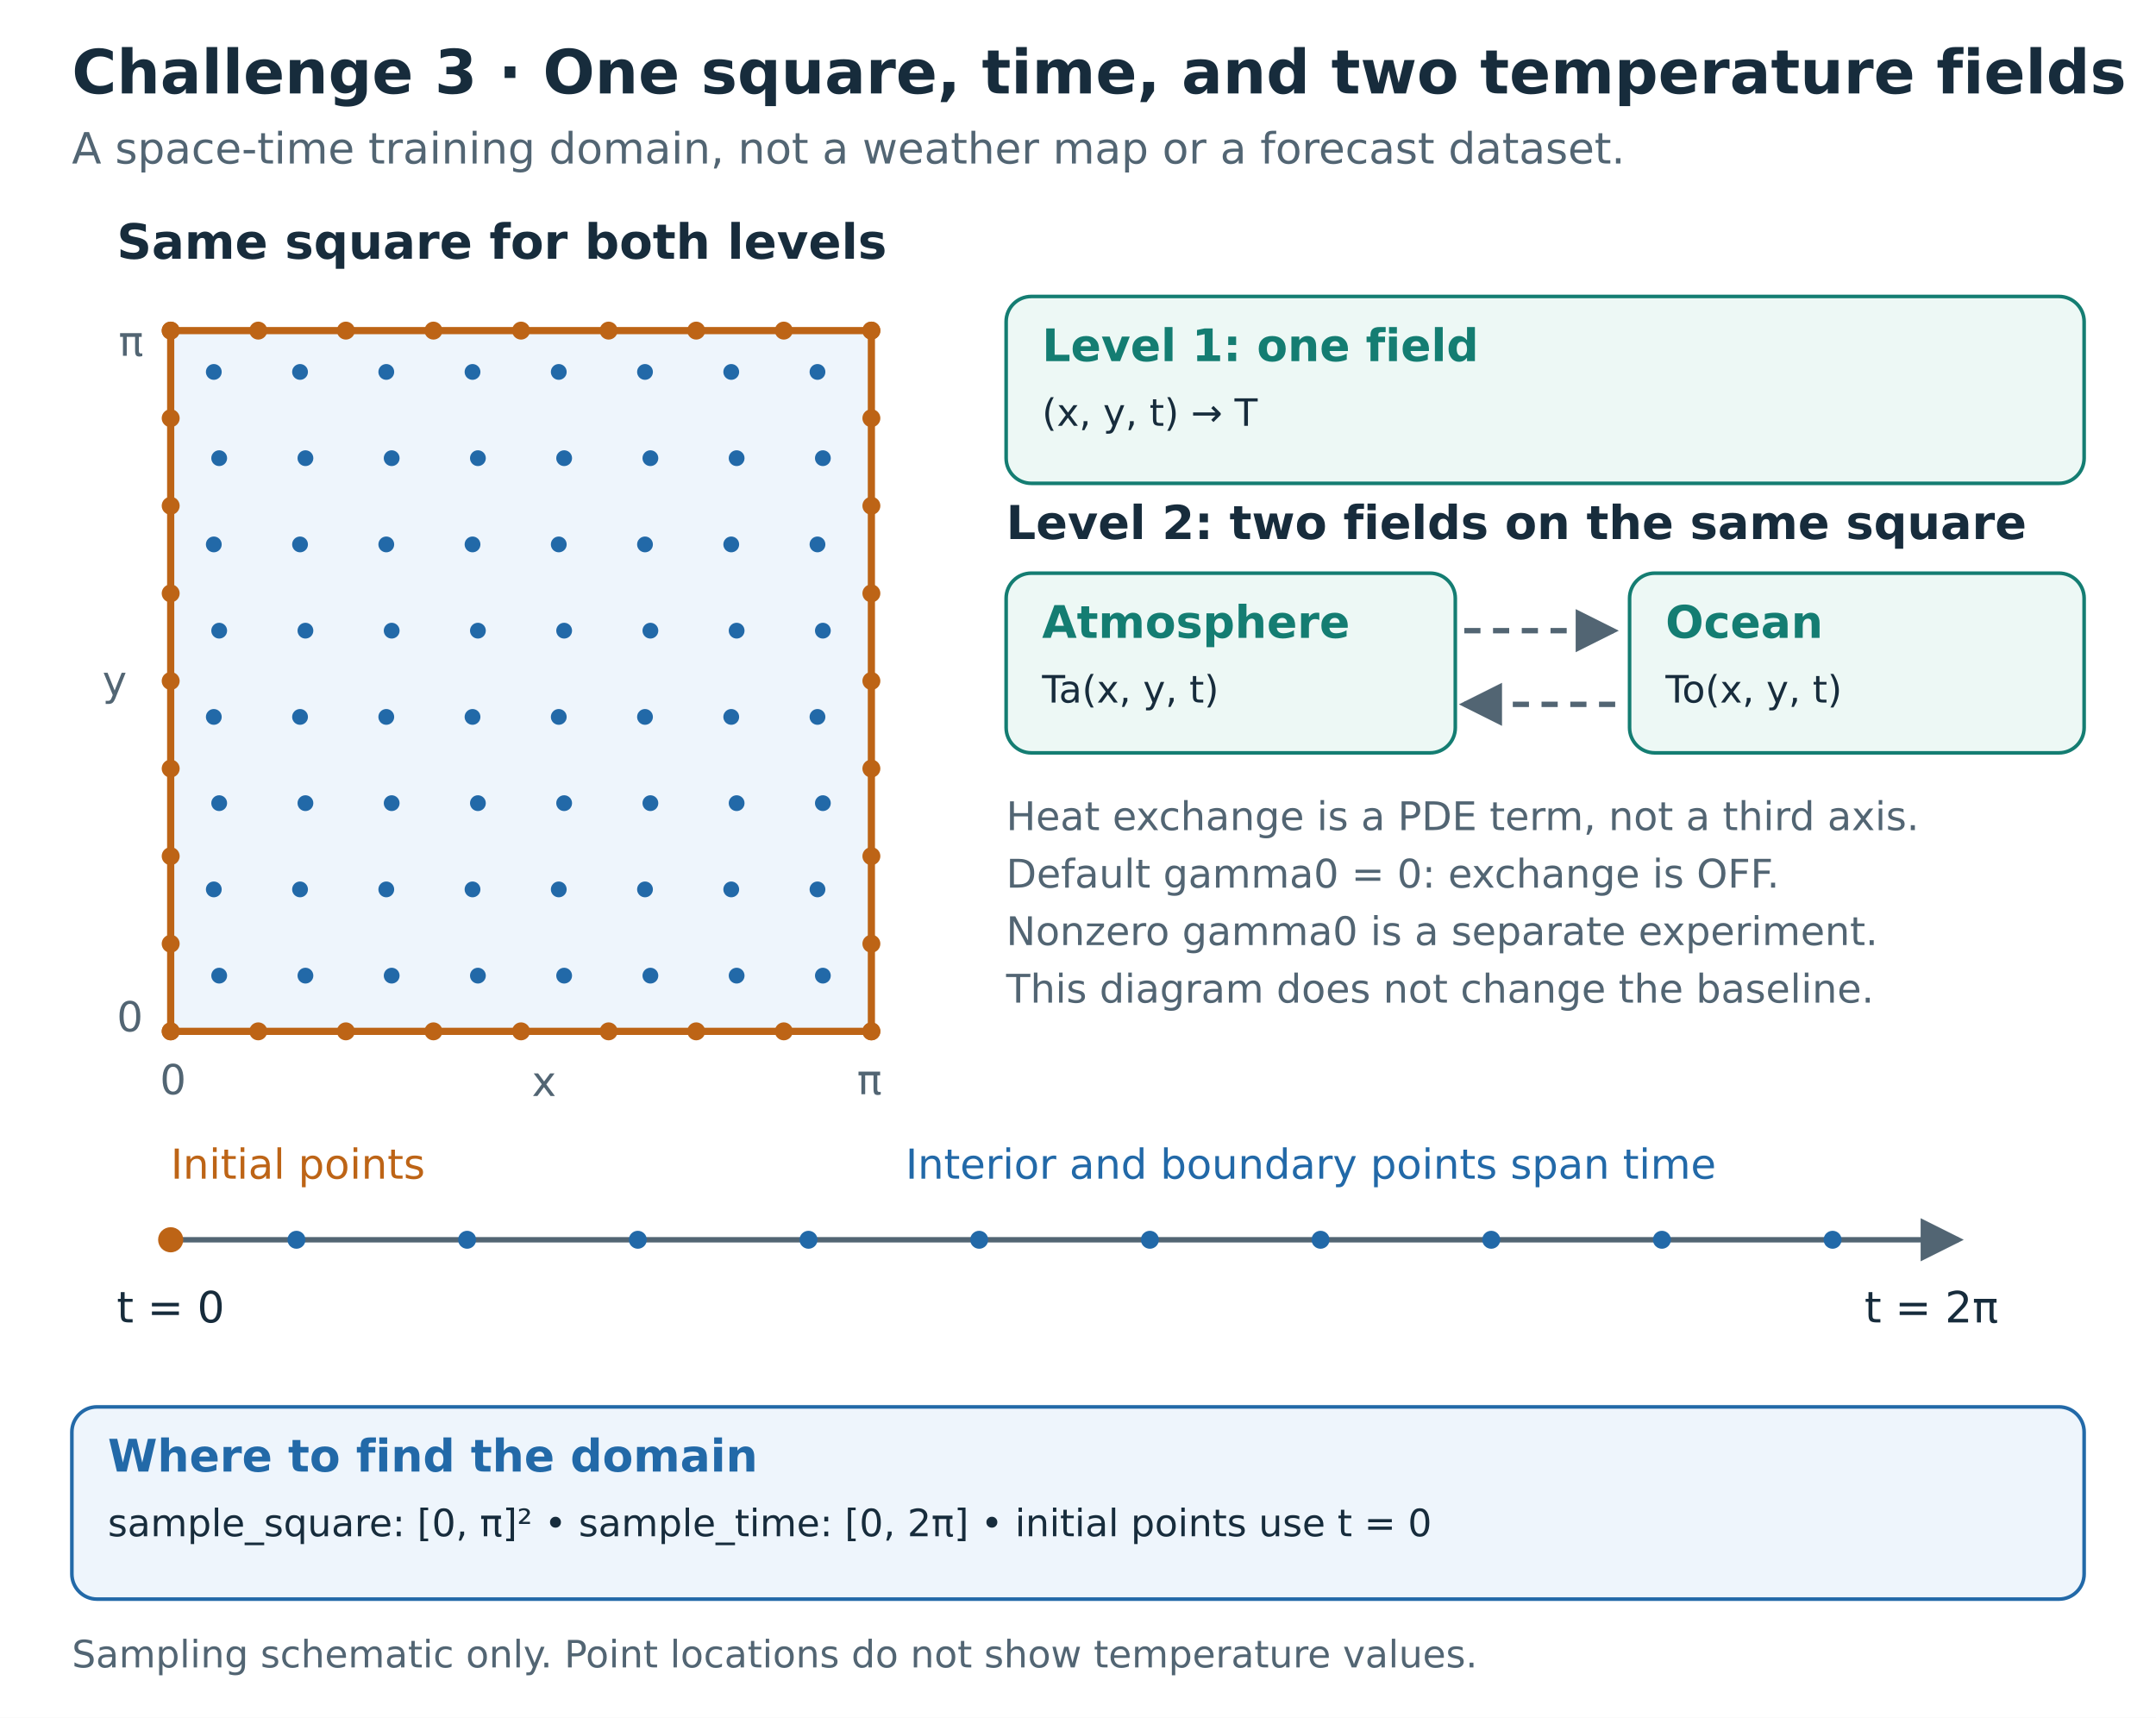
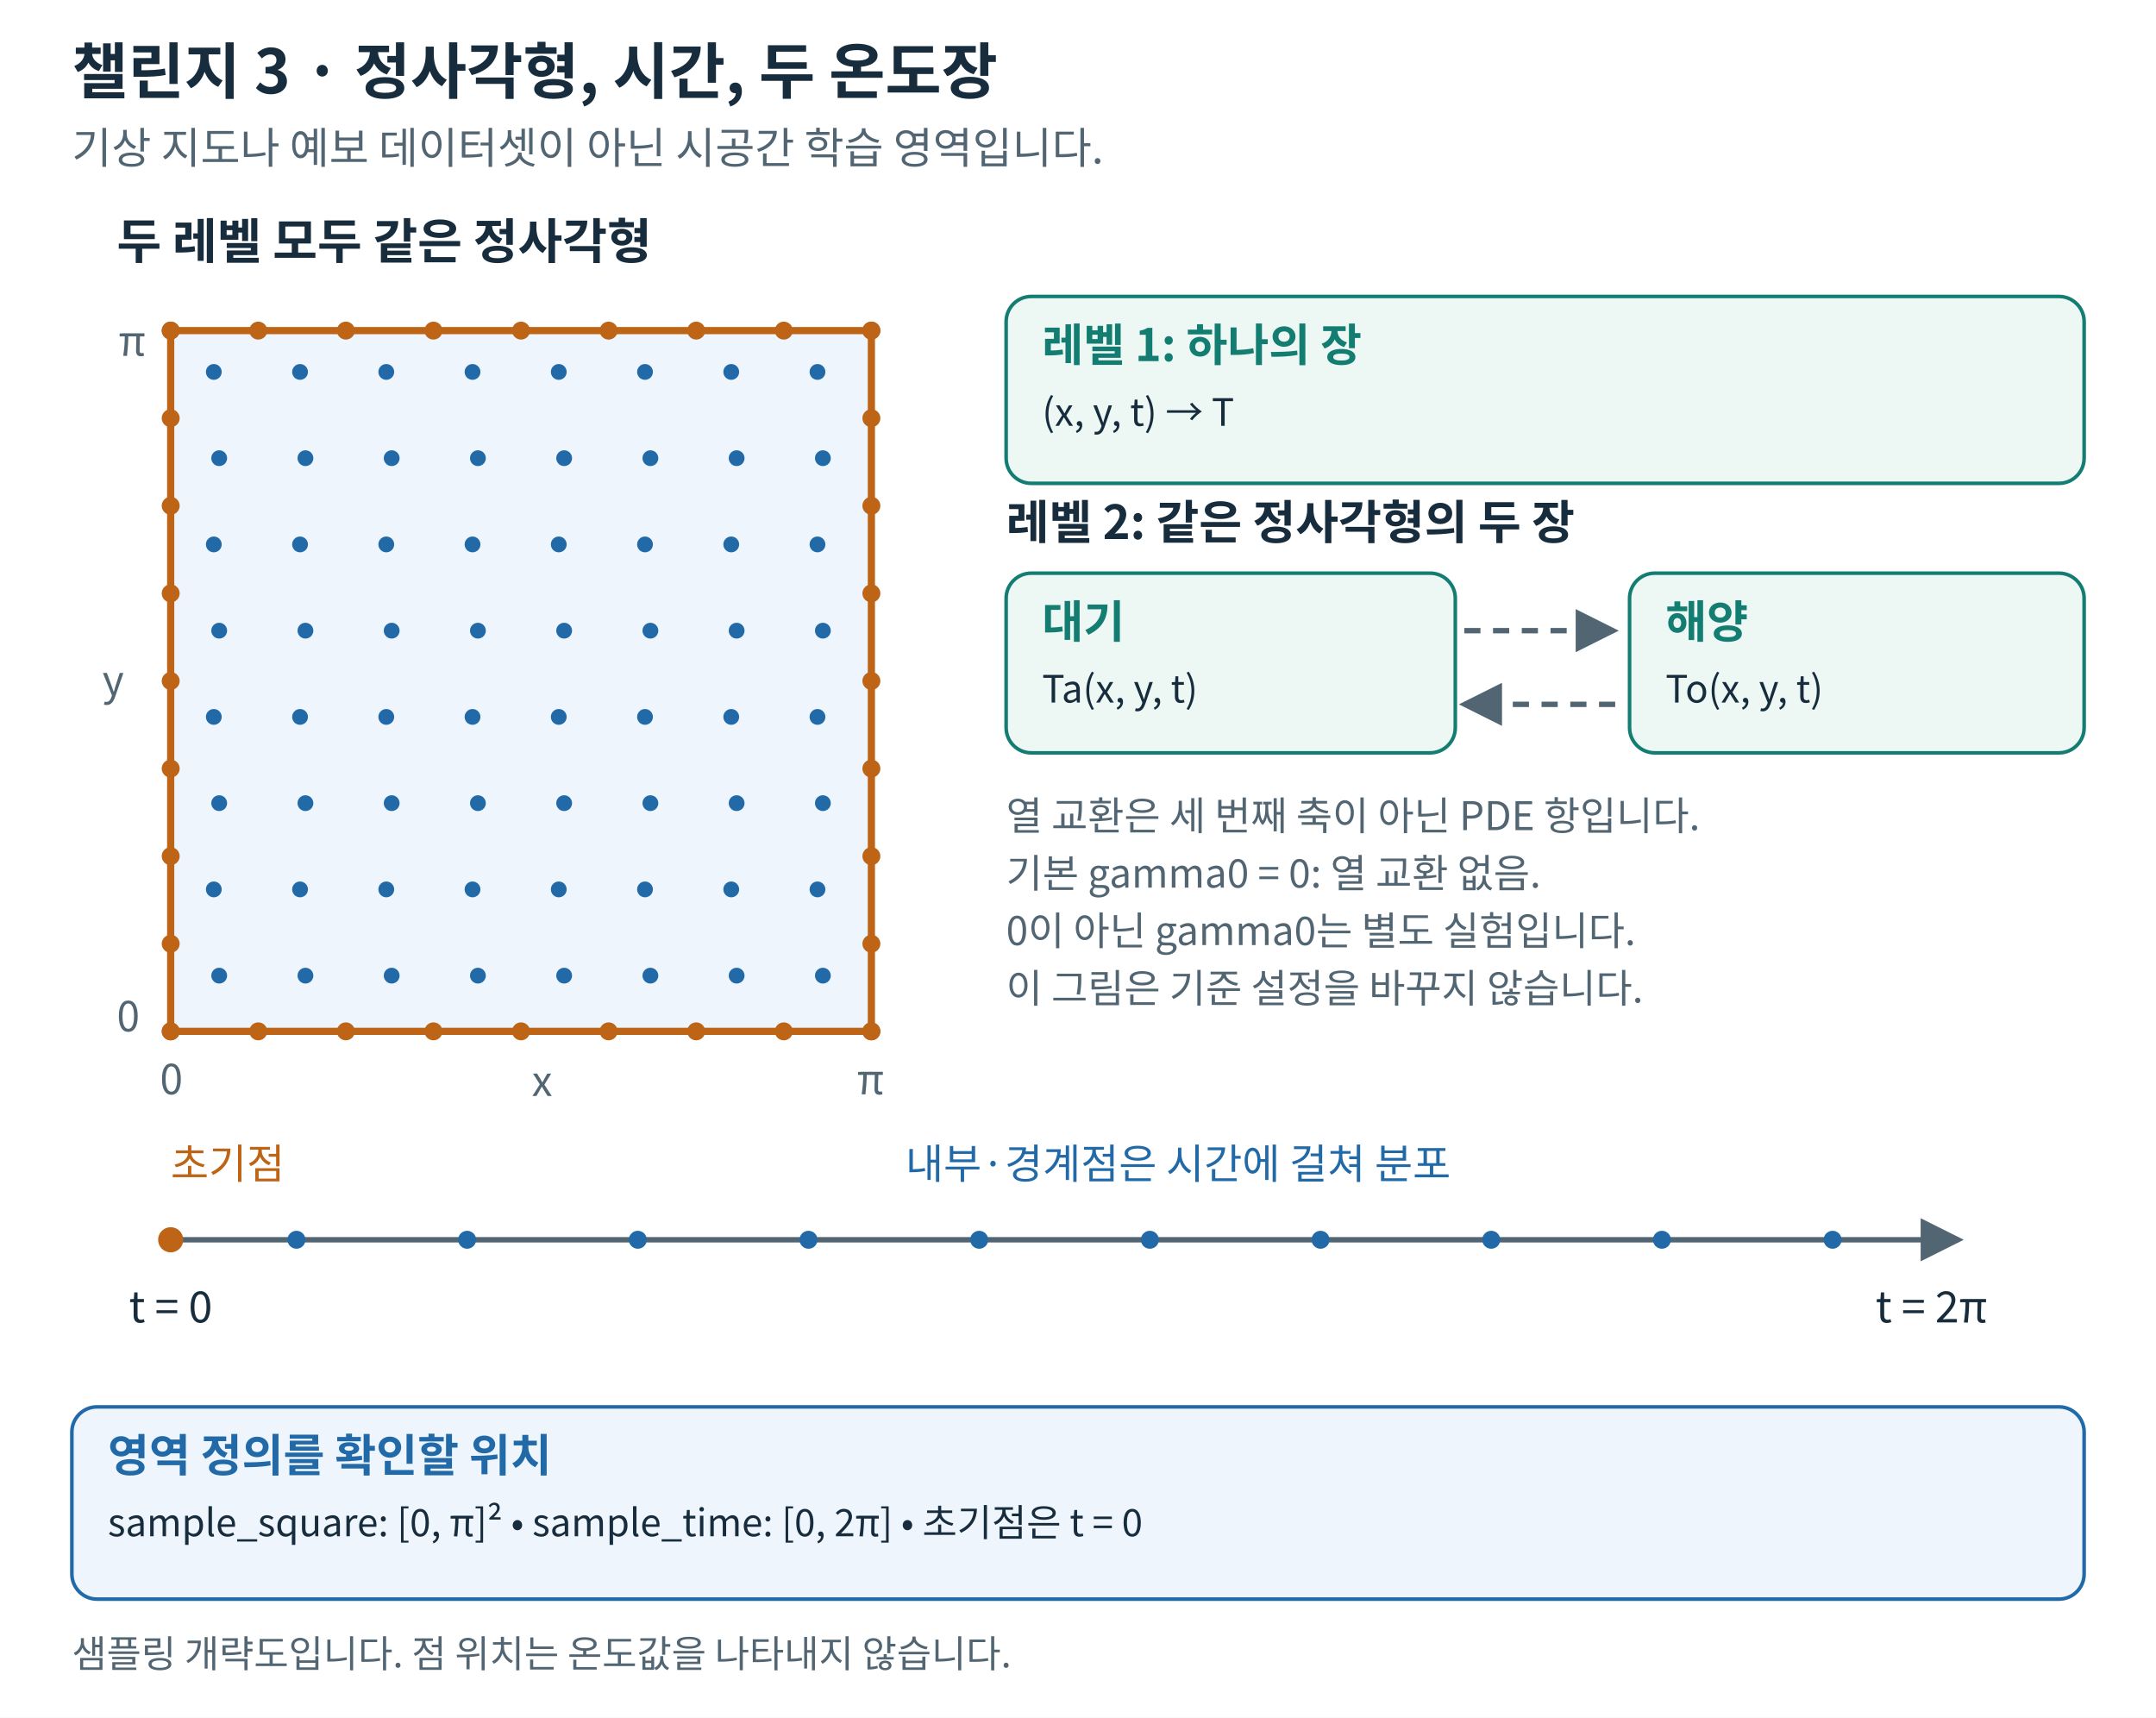
<svg xmlns="http://www.w3.org/2000/svg" width="1200" height="956" viewBox="0 0 1200 956" role="img" aria-labelledby="title desc">
  <defs>
    <marker id="arrow" markerWidth="8" markerHeight="8" refX="7" refY="4" orient="auto-start-reverse">
      <path d="M0,0 L8,4 L0,8Z" fill="#526573" />
    </marker>
  </defs>
  <rect width="1200" height="956" fill="#ffffff" />
-   <g font-family="DejaVu Sans, Arial, sans-serif">
-     <text x="40" y="52" font-size="34" fill="#172c3c" text-anchor="start" font-weight="650">Challenge 3 · One square, time, and two temperature fields</text>
-     <text x="40" y="91" font-size="24" fill="#526573" text-anchor="start" font-weight="400">A space-time training domain, not a weather map or a forecast dataset.</text>
-     <text x="65" y="144" font-size="27" fill="#172c3c" text-anchor="start" font-weight="600">Same square for both levels</text>
+   <g font-family="Noto Sans CJK KR, Noto Sans KR, Malgun Gothic, Apple SD Gothic Neo, DejaVu Sans, Arial, sans-serif">
+     <text x="40" y="52" font-size="34" fill="#172c3c" text-anchor="start" font-weight="650">챌린지 3 · 정사각형, 시간, 두 온도장</text>
+     <text x="40" y="91" font-size="24" fill="#526573" text-anchor="start" font-weight="400">기상 지도나 예보 데이터셋이 아닌 시공간 학습 영역입니다.</text>
+     <text x="65" y="144" font-size="27" fill="#172c3c" text-anchor="start" font-weight="600">두 레벨 모두 같은 정사각형</text>
    <rect x="95" y="184" width="390" height="390" fill="#eef5fc" stroke="#bd6416" stroke-width="4" />
    <circle cx="119" cy="207" r="4.4" fill="#2269a8" />
    <circle cx="167" cy="207" r="4.4" fill="#2269a8" />
    <circle cx="215" cy="207" r="4.4" fill="#2269a8" />
    <circle cx="263" cy="207" r="4.4" fill="#2269a8" />
    <circle cx="311" cy="207" r="4.4" fill="#2269a8" />
    <circle cx="359" cy="207" r="4.4" fill="#2269a8" />
    <circle cx="407" cy="207" r="4.4" fill="#2269a8" />
    <circle cx="455" cy="207" r="4.4" fill="#2269a8" />
    <circle cx="122" cy="255" r="4.4" fill="#2269a8" />
    <circle cx="170" cy="255" r="4.4" fill="#2269a8" />
    <circle cx="218" cy="255" r="4.4" fill="#2269a8" />
    <circle cx="266" cy="255" r="4.4" fill="#2269a8" />
    <circle cx="314" cy="255" r="4.4" fill="#2269a8" />
    <circle cx="362" cy="255" r="4.4" fill="#2269a8" />
    <circle cx="410" cy="255" r="4.4" fill="#2269a8" />
    <circle cx="458" cy="255" r="4.4" fill="#2269a8" />
    <circle cx="119" cy="303" r="4.4" fill="#2269a8" />
    <circle cx="167" cy="303" r="4.4" fill="#2269a8" />
    <circle cx="215" cy="303" r="4.4" fill="#2269a8" />
    <circle cx="263" cy="303" r="4.4" fill="#2269a8" />
    <circle cx="311" cy="303" r="4.4" fill="#2269a8" />
    <circle cx="359" cy="303" r="4.4" fill="#2269a8" />
    <circle cx="407" cy="303" r="4.4" fill="#2269a8" />
    <circle cx="455" cy="303" r="4.4" fill="#2269a8" />
    <circle cx="122" cy="351" r="4.4" fill="#2269a8" />
    <circle cx="170" cy="351" r="4.4" fill="#2269a8" />
    <circle cx="218" cy="351" r="4.4" fill="#2269a8" />
    <circle cx="266" cy="351" r="4.4" fill="#2269a8" />
    <circle cx="314" cy="351" r="4.4" fill="#2269a8" />
    <circle cx="362" cy="351" r="4.4" fill="#2269a8" />
    <circle cx="410" cy="351" r="4.4" fill="#2269a8" />
    <circle cx="458" cy="351" r="4.4" fill="#2269a8" />
    <circle cx="119" cy="399" r="4.4" fill="#2269a8" />
    <circle cx="167" cy="399" r="4.4" fill="#2269a8" />
    <circle cx="215" cy="399" r="4.4" fill="#2269a8" />
    <circle cx="263" cy="399" r="4.4" fill="#2269a8" />
    <circle cx="311" cy="399" r="4.4" fill="#2269a8" />
    <circle cx="359" cy="399" r="4.4" fill="#2269a8" />
    <circle cx="407" cy="399" r="4.4" fill="#2269a8" />
    <circle cx="455" cy="399" r="4.4" fill="#2269a8" />
    <circle cx="122" cy="447" r="4.4" fill="#2269a8" />
    <circle cx="170" cy="447" r="4.4" fill="#2269a8" />
    <circle cx="218" cy="447" r="4.4" fill="#2269a8" />
    <circle cx="266" cy="447" r="4.4" fill="#2269a8" />
    <circle cx="314" cy="447" r="4.4" fill="#2269a8" />
    <circle cx="362" cy="447" r="4.4" fill="#2269a8" />
    <circle cx="410" cy="447" r="4.4" fill="#2269a8" />
    <circle cx="458" cy="447" r="4.4" fill="#2269a8" />
    <circle cx="119" cy="495" r="4.4" fill="#2269a8" />
    <circle cx="167" cy="495" r="4.4" fill="#2269a8" />
    <circle cx="215" cy="495" r="4.4" fill="#2269a8" />
    <circle cx="263" cy="495" r="4.4" fill="#2269a8" />
    <circle cx="311" cy="495" r="4.4" fill="#2269a8" />
    <circle cx="359" cy="495" r="4.4" fill="#2269a8" />
    <circle cx="407" cy="495" r="4.4" fill="#2269a8" />
    <circle cx="455" cy="495" r="4.4" fill="#2269a8" />
    <circle cx="122" cy="543" r="4.4" fill="#2269a8" />
    <circle cx="170" cy="543" r="4.4" fill="#2269a8" />
    <circle cx="218" cy="543" r="4.4" fill="#2269a8" />
    <circle cx="266" cy="543" r="4.4" fill="#2269a8" />
    <circle cx="314" cy="543" r="4.4" fill="#2269a8" />
    <circle cx="362" cy="543" r="4.4" fill="#2269a8" />
    <circle cx="410" cy="543" r="4.4" fill="#2269a8" />
    <circle cx="458" cy="543" r="4.4" fill="#2269a8" />
    <circle cx="95" cy="184" r="5" fill="#bd6416" />
    <circle cx="95" cy="574" r="5" fill="#bd6416" />
    <circle cx="95" cy="184" r="5" fill="#bd6416" />
    <circle cx="485" cy="184" r="5" fill="#bd6416" />
    <circle cx="143.75" cy="184" r="5" fill="#bd6416" />
    <circle cx="143.75" cy="574" r="5" fill="#bd6416" />
    <circle cx="95" cy="232.75" r="5" fill="#bd6416" />
    <circle cx="485" cy="232.75" r="5" fill="#bd6416" />
    <circle cx="192.5" cy="184" r="5" fill="#bd6416" />
    <circle cx="192.5" cy="574" r="5" fill="#bd6416" />
    <circle cx="95" cy="281.5" r="5" fill="#bd6416" />
    <circle cx="485" cy="281.5" r="5" fill="#bd6416" />
    <circle cx="241.25" cy="184" r="5" fill="#bd6416" />
    <circle cx="241.25" cy="574" r="5" fill="#bd6416" />
    <circle cx="95" cy="330.25" r="5" fill="#bd6416" />
    <circle cx="485" cy="330.25" r="5" fill="#bd6416" />
    <circle cx="290" cy="184" r="5" fill="#bd6416" />
    <circle cx="290" cy="574" r="5" fill="#bd6416" />
    <circle cx="95" cy="379" r="5" fill="#bd6416" />
    <circle cx="485" cy="379" r="5" fill="#bd6416" />
    <circle cx="338.75" cy="184" r="5" fill="#bd6416" />
    <circle cx="338.75" cy="574" r="5" fill="#bd6416" />
    <circle cx="95" cy="427.75" r="5" fill="#bd6416" />
    <circle cx="485" cy="427.75" r="5" fill="#bd6416" />
    <circle cx="387.5" cy="184" r="5" fill="#bd6416" />
    <circle cx="387.5" cy="574" r="5" fill="#bd6416" />
    <circle cx="95" cy="476.5" r="5" fill="#bd6416" />
    <circle cx="485" cy="476.5" r="5" fill="#bd6416" />
    <circle cx="436.25" cy="184" r="5" fill="#bd6416" />
    <circle cx="436.25" cy="574" r="5" fill="#bd6416" />
    <circle cx="95" cy="525.25" r="5" fill="#bd6416" />
    <circle cx="485" cy="525.25" r="5" fill="#bd6416" />
    <circle cx="485" cy="184" r="5" fill="#bd6416" />
    <circle cx="485" cy="574" r="5" fill="#bd6416" />
    <circle cx="95" cy="574" r="5" fill="#bd6416" />
    <circle cx="485" cy="574" r="5" fill="#bd6416" />
    <text x="89" y="609" font-size="23" fill="#526573" text-anchor="start" font-weight="400">0</text>
    <text x="477" y="609" font-size="23" fill="#526573" text-anchor="start" font-weight="400">π</text>
    <text x="296" y="610" font-size="23" fill="#526573" text-anchor="start" font-weight="400">x</text>
    <text x="66" y="198" font-size="23" fill="#526573" text-anchor="start" font-weight="400">π</text>
    <text x="57" y="387" font-size="23" fill="#526573" text-anchor="start" font-weight="400">y</text>
    <text x="65" y="574" font-size="23" fill="#526573" text-anchor="start" font-weight="400">0</text>
    <rect x="560" y="165" width="600" height="104" rx="14" fill="#edf8f5" stroke="#147d72" stroke-width="2" />
-     <text x="580" y="201" font-size="25" fill="#147d72" text-anchor="start" font-weight="600">Level 1: one field</text>
+     <text x="580" y="201" font-size="25" fill="#147d72" text-anchor="start" font-weight="600">레벨 1: 하나의 장</text>
    <text x="580" y="237" font-size="21" fill="#172c3c" text-anchor="start" font-weight="400">(x, y, t) → T</text>
    <rect x="560" y="319" width="250" height="100" rx="14" fill="#edf8f5" stroke="#147d72" stroke-width="2" />
-     <text x="580" y="355" font-size="25" fill="#147d72" text-anchor="start" font-weight="600">Atmosphere</text>
+     <text x="580" y="355" font-size="25" fill="#147d72" text-anchor="start" font-weight="600">대기</text>
    <text x="580" y="391" font-size="21" fill="#172c3c" text-anchor="start" font-weight="400">Ta(x, y, t)</text>
    <rect x="907" y="319" width="253" height="100" rx="14" fill="#edf8f5" stroke="#147d72" stroke-width="2" />
-     <text x="927" y="355" font-size="25" fill="#147d72" text-anchor="start" font-weight="600">Ocean</text>
+     <text x="927" y="355" font-size="25" fill="#147d72" text-anchor="start" font-weight="600">해양</text>
    <text x="927" y="391" font-size="21" fill="#172c3c" text-anchor="start" font-weight="400">To(x, y, t)</text>
    <path d="M815 351H898" fill="none" stroke="#526573" stroke-width="3" stroke-dasharray="9 7" marker-end="url(#arrow)" />
    <path d="M899 392H815" fill="none" stroke="#526573" stroke-width="3" stroke-dasharray="9 7" marker-end="url(#arrow)" />
-     <text x="560" y="300" font-size="26" fill="#172c3c" text-anchor="start" font-weight="600">Level 2: two fields on the same square</text>
-     <text x="560" y="462" font-size="22" fill="#526573" text-anchor="start" font-weight="400">Heat exchange is a PDE term, not a third axis.</text>
-     <text x="560" y="494" font-size="22" fill="#526573" text-anchor="start" font-weight="400">Default gamma0 = 0: exchange is OFF.</text>
-     <text x="560" y="526" font-size="22" fill="#526573" text-anchor="start" font-weight="400">Nonzero gamma0 is a separate experiment.</text>
-     <text x="560" y="558" font-size="22" fill="#526573" text-anchor="start" font-weight="400">This diagram does not change the baseline.</text>
+     <text x="560" y="300" font-size="26" fill="#172c3c" text-anchor="start" font-weight="600">레벨 2: 같은 정사각형의 두 장</text>
+     <text x="560" y="462" font-size="22" fill="#526573" text-anchor="start" font-weight="400">열 교환은 세 번째 축이 아닌 PDE 항입니다.</text>
+     <text x="560" y="494" font-size="22" fill="#526573" text-anchor="start" font-weight="400">기본 gamma0 = 0: 열 교환 없음.</text>
+     <text x="560" y="526" font-size="22" fill="#526573" text-anchor="start" font-weight="400">0이 아닌 gamma0는 별도 실험입니다.</text>
+     <text x="560" y="558" font-size="22" fill="#526573" text-anchor="start" font-weight="400">이 그림은 기준 설정을 바꾸지 않습니다.</text>
    <path d="M95 690H1090" fill="none" stroke="#526573" stroke-width="3" marker-end="url(#arrow)" />
    <text x="95" y="736" font-size="24" fill="#172c3c" text-anchor="middle" font-weight="400">t = 0</text>
    <text x="1075" y="736" font-size="24" fill="#172c3c" text-anchor="middle" font-weight="400">t = 2π</text>
    <circle cx="165" cy="690" r="5" fill="#2269a8" />
    <circle cx="260" cy="690" r="5" fill="#2269a8" />
    <circle cx="355" cy="690" r="5" fill="#2269a8" />
    <circle cx="450" cy="690" r="5" fill="#2269a8" />
    <circle cx="545" cy="690" r="5" fill="#2269a8" />
    <circle cx="640" cy="690" r="5" fill="#2269a8" />
    <circle cx="735" cy="690" r="5" fill="#2269a8" />
    <circle cx="830" cy="690" r="5" fill="#2269a8" />
    <circle cx="925" cy="690" r="5" fill="#2269a8" />
    <circle cx="1020" cy="690" r="5" fill="#2269a8" />
    <circle cx="95" cy="690" r="7" fill="#bd6416" />
-     <text x="95" y="656" font-size="23" fill="#bd6416" text-anchor="start" font-weight="400">Initial points</text>
-     <text x="504" y="656" font-size="23" fill="#2269a8" text-anchor="start" font-weight="400">Interior and boundary points span time</text>
+     <text x="95" y="656" font-size="23" fill="#bd6416" text-anchor="start" font-weight="400">초기점</text>
+     <text x="504" y="656" font-size="23" fill="#2269a8" text-anchor="start" font-weight="400">내부·경계점은 시간에 걸쳐 분포</text>
    <rect x="40" y="783" width="1120" height="107" rx="14" fill="#eef5fc" stroke="#2269a8" stroke-width="2" />
-     <text x="60" y="819" font-size="25" fill="#2269a8" text-anchor="start" font-weight="600">Where to find the domain</text>
-     <text x="60" y="855" font-size="21" fill="#172c3c" text-anchor="start" font-weight="400">sample_square: [0, π]² • sample_time: [0, 2π] • initial points use t = 0</text>
-     <text x="40" y="928" font-size="21" fill="#526573" text-anchor="start" font-weight="400">Sampling schematic only. Point locations do not show temperature values.</text>
+     <text x="60" y="819" font-size="25" fill="#2269a8" text-anchor="start" font-weight="600">영역 정의를 확인할 위치</text>
+     <text x="60" y="855" font-size="21" fill="#172c3c" text-anchor="start" font-weight="400">sample_square: [0, π]² • sample_time: [0, 2π] • 초기점은 t = 0</text>
+     <text x="40" y="928" font-size="21" fill="#526573" text-anchor="start" font-weight="400">샘플링 개략도입니다. 점 위치는 온도값을 나타내지 않습니다.</text>
  </g>
</svg>
